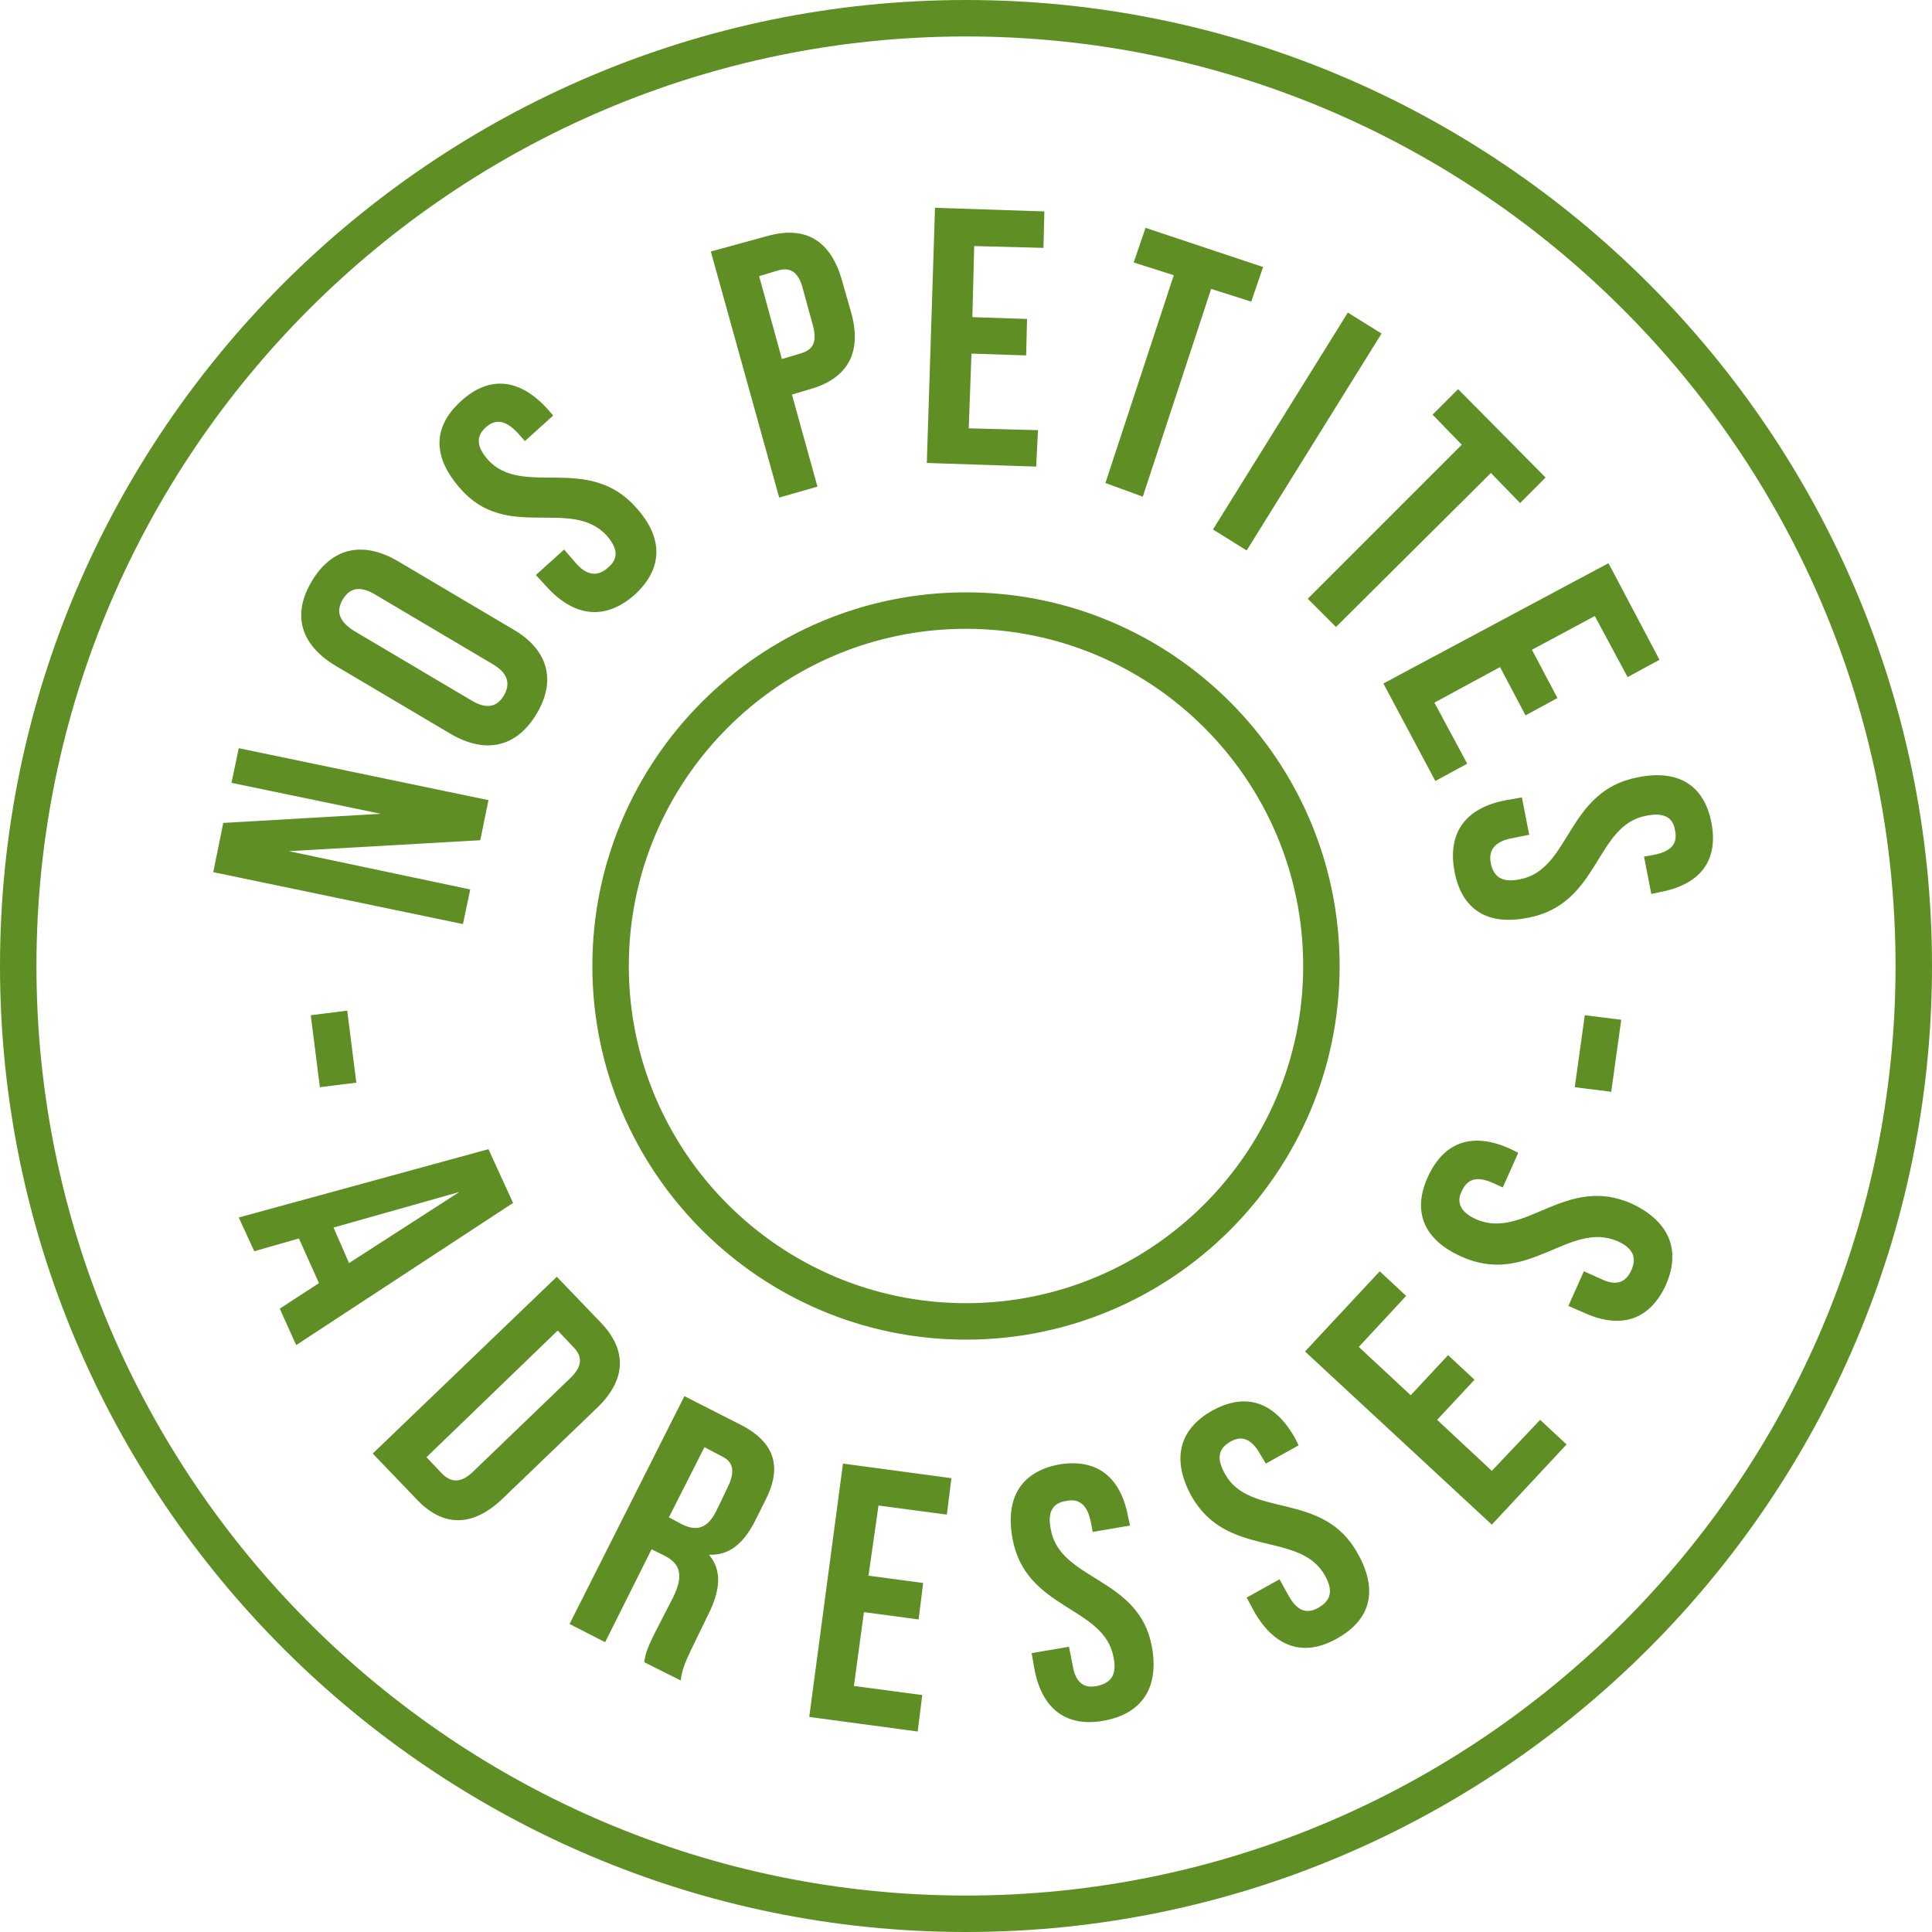
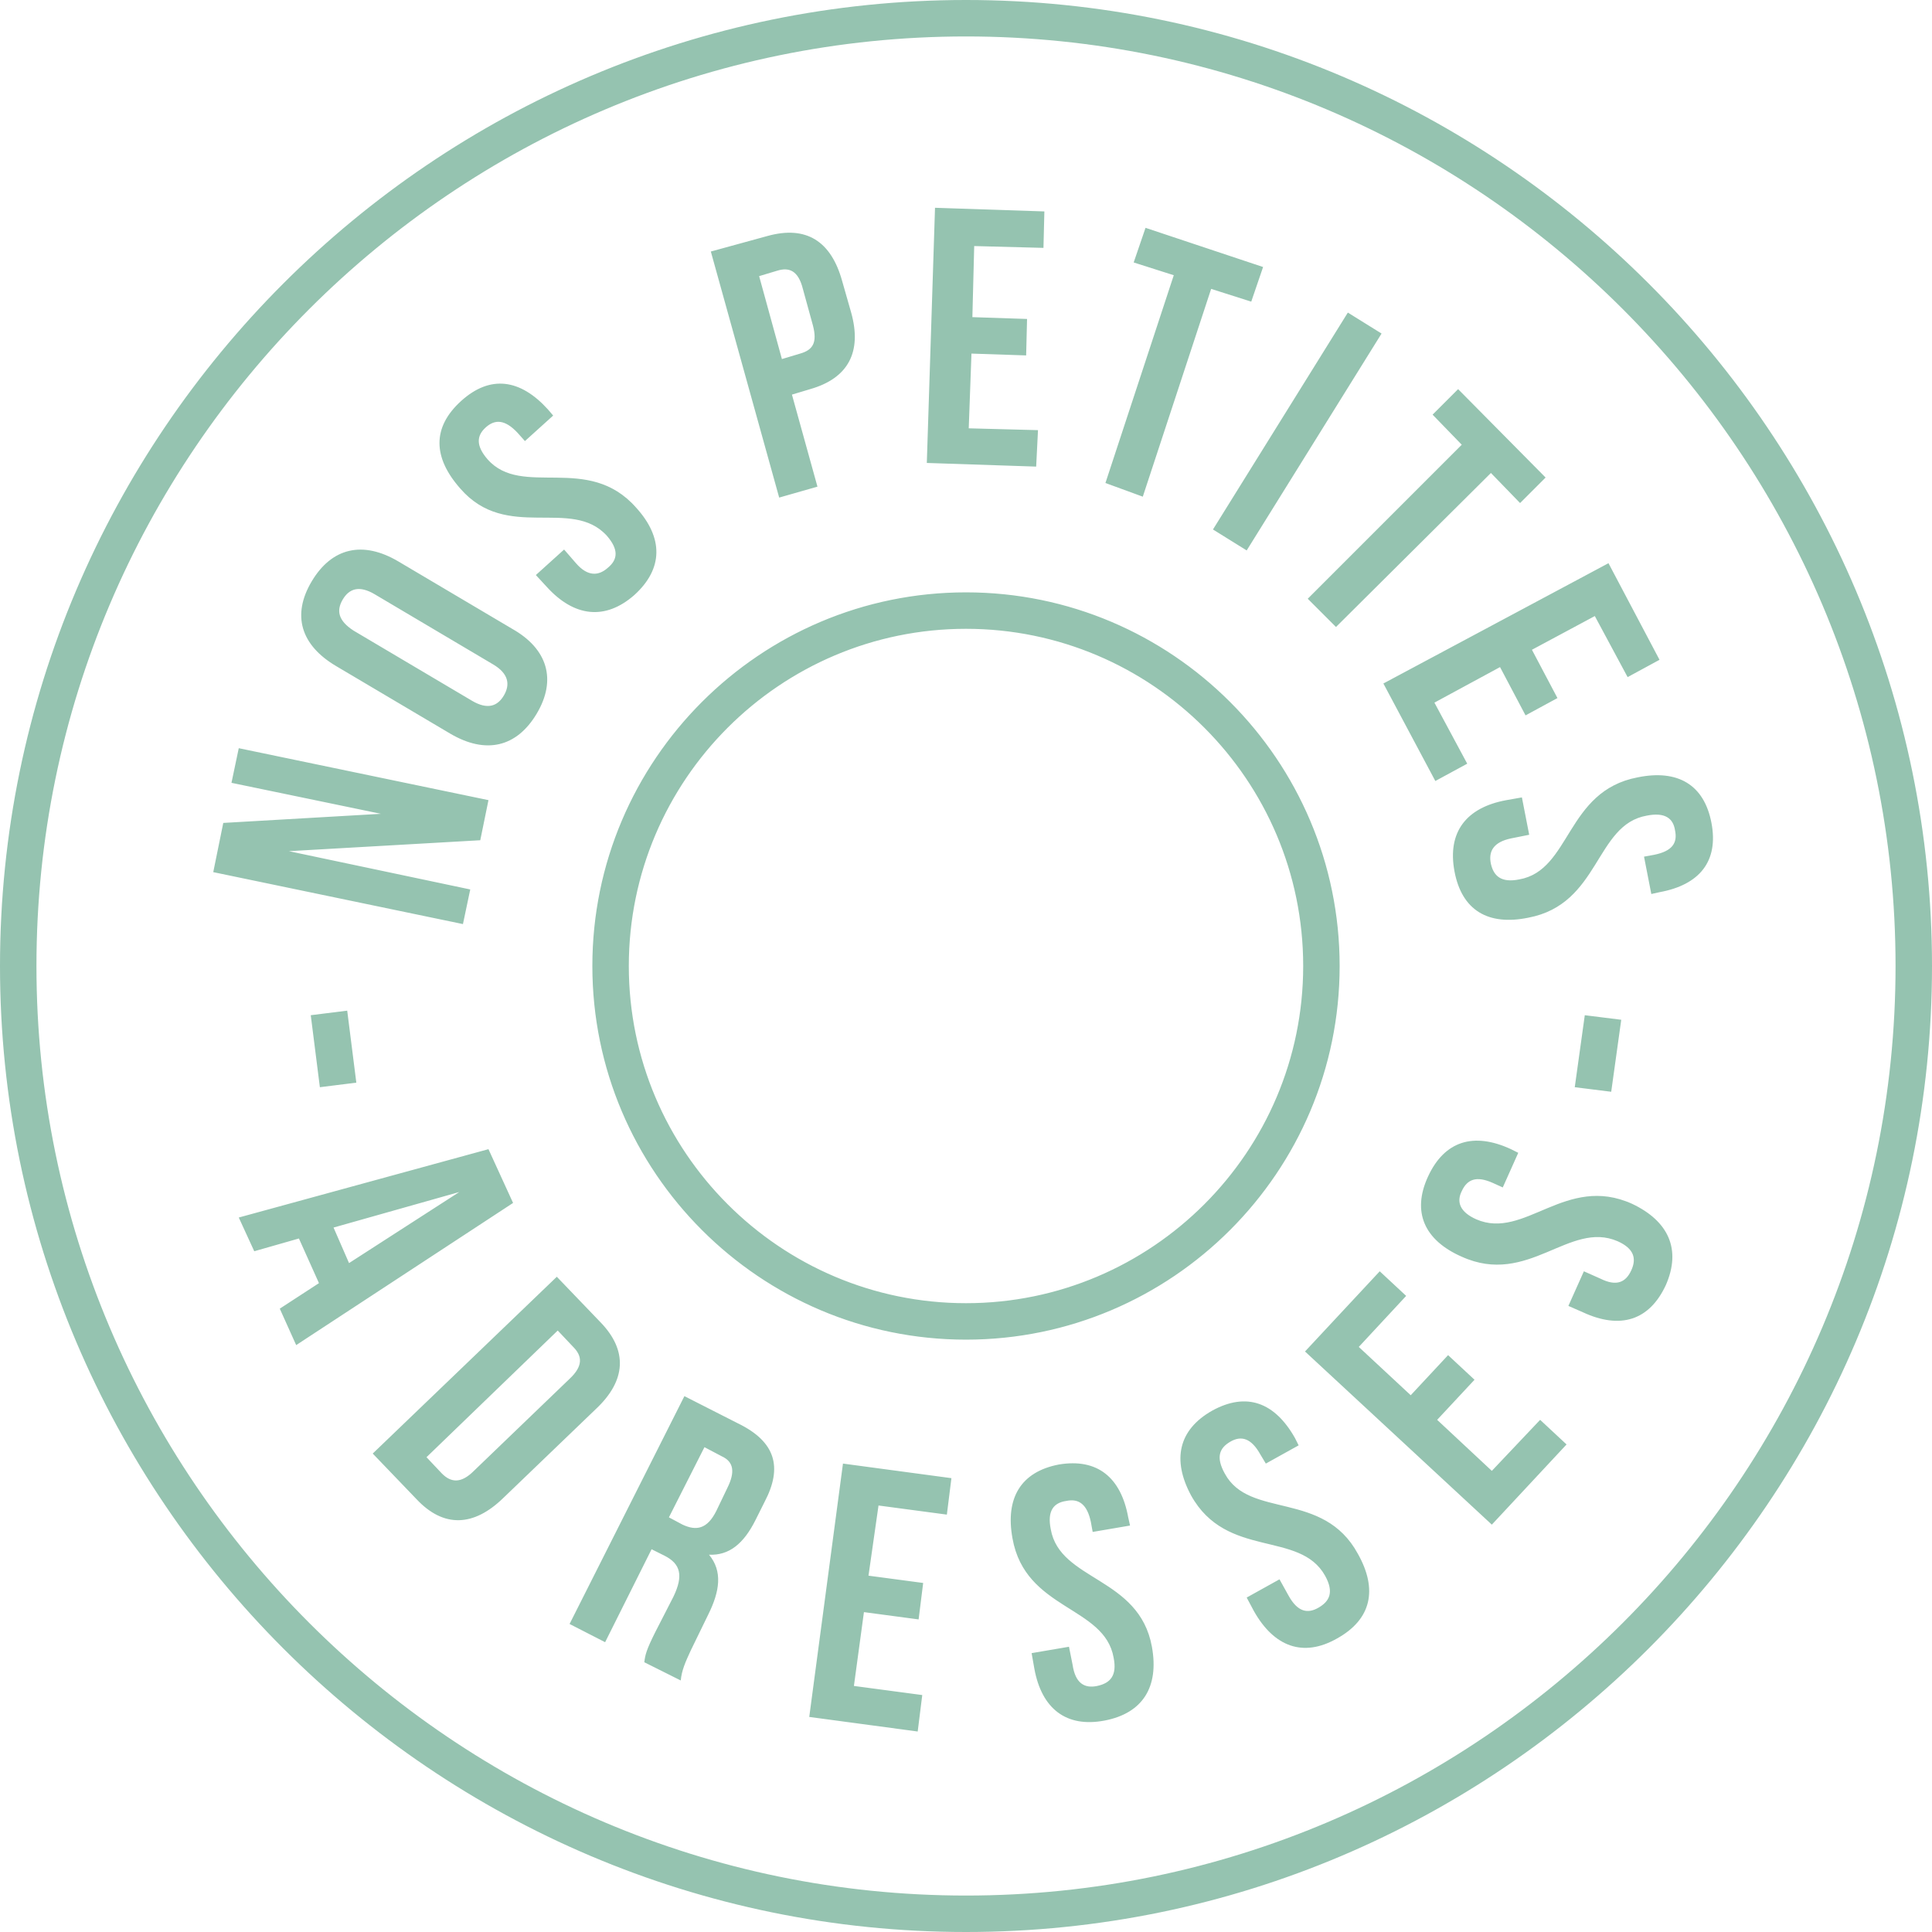
- <svg xmlns="http://www.w3.org/2000/svg" version="1.1" id="Calque_1" x="0px" y="0px" viewBox="0 0 212 212" xml:space="preserve" style="fill: #5f8f24;">
+ <svg xmlns="http://www.w3.org/2000/svg" version="1.1" id="Calque_1" x="0px" y="0px" viewBox="0 0 212 212" xml:space="preserve" style="fill: #95c3b0;">
  <path d="M106,0C47.6,0,0,47.6,0,106s47.6,106,106,106s106-47.6,106-106S164.4,0,106,0z M106,208C49.8,208,4,162.2,4,106  S49.8,4,106,4s102,45.8,102,102S162.2,208,106,208z M147,106c0-22.6-18.4-41-41-41s-41,18.4-41,41s18.4,41,41,41S147,128.6,147,106z   M106,143c-20.4,0-37-16.6-37-37s16.6-37,37-37s37,16.6,37,37S126.4,143,106,143z M51.6,97.6l-19.9-4.2l21-1.2l0.9-4.4l-27.4-5.7  l-0.8,3.8l16.4,3.4l-17.3,1l-1.1,5.4l27.4,5.7L51.6,97.6z M36.9,73.1l12.5,7.4c3.9,2.3,7.3,1.5,9.5-2.2c2.2-3.7,1.2-7.1-2.7-9.3  l-12.5-7.4c-3.9-2.3-7.3-1.5-9.5,2.2S33,70.8,36.9,73.1z M37.6,65.8c0.7-1.2,1.8-1.6,3.5-0.6l13,7.7c1.7,1,1.9,2.2,1.2,3.4  s-1.8,1.6-3.5,0.6l-13-7.7C37.1,68.1,36.9,67,37.6,65.8z M66.6,58.8c1.3,1.5,1.2,2.6,0.1,3.5c-1,0.9-2.2,1-3.5-0.5l-1.3-1.5  l-3.1,2.8l1.2,1.3c3,3.3,6.4,3.7,9.6,0.9c3.2-2.9,3.2-6.3,0.2-9.6c-5.3-6-12.5-1-16.3-5.3c-1.3-1.5-1.2-2.6-0.2-3.5  c1-0.9,2.1-0.9,3.5,0.6l0.8,0.9l3.1-2.8l-0.6-0.7c-3-3.3-6.3-3.8-9.5-0.9c-3.2,2.9-3.1,6.2-0.1,9.6C55.6,59.5,62.7,54.5,66.6,58.8z   M89.7,53.4l-2.8-10.1l2-0.6c4.2-1.2,5.7-4.1,4.5-8.4l-1-3.5c-1.2-4.3-3.9-6.1-8.2-4.9L78,27.6l7.5,27L89.7,53.4z M85.3,29.7  c1.3-0.4,2.3,0,2.8,2l1.1,4c0.5,1.9,0,2.7-1.4,3.1l-2,0.6l-2.5-9.1L85.3,29.7z M113.9,47.2l-7.6-0.2l0.3-8.2l6,0.2l0.1-4l-6-0.2  l0.2-7.8l7.6,0.2l0.1-4l-12-0.4l-0.9,28l12,0.4L113.9,47.2z M125.4,54.5l7.5-22.8l4.4,1.4l1.3-3.8l-12.9-4.3l-1.3,3.8l4.4,1.4  l-7.5,22.8L125.4,54.5z M136.8,60.4l14.8-23.8l-3.7-2.3l-14.8,23.8L136.8,60.4z M143.5,65.7l3.1,3.1l17-16.9l3.2,3.3l2.8-2.8  l-9.6-9.7l-2.8,2.8l3.2,3.3L143.5,65.7z M157.5,85.7l3.5-1.9l-3.6-6.7l7.2-3.9l2.8,5.3l3.5-1.9l-2.8-5.3l6.9-3.7l3.6,6.7l3.5-1.9  l-5.6-10.6l-24.7,13.2L157.5,85.7z M187.8,90.3c-0.8-4.2-3.7-5.9-8.1-5c-7.9,1.5-7.3,10.2-13,11.2c-2,0.4-2.8-0.4-3.1-1.7  c-0.3-1.4,0.3-2.4,2.2-2.8l2-0.4l-0.8-4.1l-1.7,0.3c-4.4,0.8-6.5,3.5-5.7,7.8s3.7,6,8.1,5.1c7.9-1.5,7.3-10.2,13-11.2  c2-0.4,2.9,0.3,3.1,1.6c0.3,1.4-0.3,2.3-2.3,2.7l-1.1,0.2l0.8,4.1l0.9-0.2C186.5,97.1,188.6,94.5,187.8,90.3z M35.1,119.3l4-0.5  l-1-7.9l-4,0.5L35.1,119.3z M53.6,126.1l-27.4,7.5l1.7,3.7l4.9-1.4l2.2,4.9l-4.3,2.8l1.8,4L56.3,132L53.6,126.1z M38.3,138.6  l-1.7-3.9l13.8-3.9L38.3,138.6z M65.9,145.1l-4.8-5l-20.2,19.4l4.8,5c3,3.2,6.3,3,9.5-0.1l10.2-9.8  C68.7,151.5,68.9,148.2,65.9,145.1z M62.5,151.3L52,161.4c-1.4,1.4-2.5,1.3-3.5,0.3l-1.7-1.8L61.2,146l1.7,1.8  C63.9,148.8,64,149.9,62.5,151.3z M81,156.2l-5.9-3l-12.6,25l3.9,2l5.1-10.2l1.4,0.7c1.8,0.9,2.1,2.2,1,4.5l-2,3.9  c-1,2-1.1,2.5-1.2,3.3l4,2c0.1-1.1,0.5-2,1.1-3.3l1.9-3.9c1.3-2.6,1.6-4.8,0.1-6.6c2.2,0.1,3.8-1.2,5.1-3.8l1-2  C85.9,161,85.1,158.2,81,156.2z M79.8,163.3l-1.2,2.5c-1,2-2.2,2.2-3.7,1.5l-1.5-0.8l3.9-7.7l1.9,1  C80.5,160.4,80.7,161.5,79.8,163.3z M88.8,188.4l11.9,1.6l0.5-4l-7.5-1l1.1-8.1l6,0.8l0.5-4l-6-0.8l1.1-7.7l7.5,1l0.5-4l-11.9-1.6  L88.8,188.4z M115.3,167.8c-0.4-2,0.3-2.9,1.7-3.1c1.4-0.3,2.3,0.4,2.7,2.3l0.2,1.1l4.1-0.7l-0.2-0.9c-0.8-4.4-3.4-6.5-7.6-5.8  c-4.2,0.8-5.9,3.7-5.1,8.1c1.4,7.9,10.1,7.4,11.1,13.1c0.4,2-0.4,2.8-1.8,3.1c-1.4,0.3-2.4-0.3-2.7-2.3l-0.4-2l-4.1,0.7l0.3,1.7  c0.8,4.4,3.5,6.5,7.7,5.7c4.2-0.8,6-3.7,5.2-8.1C125,173,116.3,173.5,115.3,167.8z M134.4,161.7c-1-1.8-0.6-2.8,0.6-3.5  c1.2-0.7,2.3-0.4,3.3,1.4l0.6,1l3.6-2l-0.4-0.8c-2.2-3.9-5.3-5.1-9.1-3c-3.7,2.1-4.4,5.4-2.3,9.3c3.9,7,11.9,3.8,14.7,8.8  c1,1.8,0.5,2.8-0.7,3.5s-2.3,0.5-3.3-1.3l-1-1.8l-3.6,2l0.8,1.5c2.2,3.9,5.4,5.1,9.1,3c3.8-2.1,4.5-5.4,2.3-9.3  C145.2,163.5,137.1,166.7,134.4,161.7z M163.7,161.4l-6-5.6l4.1-4.4l-2.9-2.7l-4.1,4.4l-5.7-5.3l5.2-5.6l-2.9-2.7l-8.2,8.8l20.5,19  l8.2-8.8l-2.9-2.7L163.7,161.4z M179.1,132.1c-7.3-3.3-11.8,4-17.1,1.7c-1.8-0.8-2.2-1.9-1.6-3.1c0.6-1.3,1.6-1.7,3.4-0.9l1.1,0.5  l1.7-3.8l-0.8-0.4c-4.1-1.9-7.3-0.9-9.1,3c-1.8,3.9-0.4,7,3.7,8.8c7.3,3.3,11.8-4,17.1-1.7c1.8,0.8,2.1,1.9,1.5,3.2  c-0.6,1.3-1.6,1.8-3.4,0.9l-1.8-0.8l-1.7,3.8l1.6,0.7c4.1,1.9,7.3,0.9,9.1-3C184.5,137.1,183.1,134,179.1,132.1z M177.9,111.9  l-4-0.5l-1.1,7.9l4,0.5L177.9,111.9z" />
</svg>
